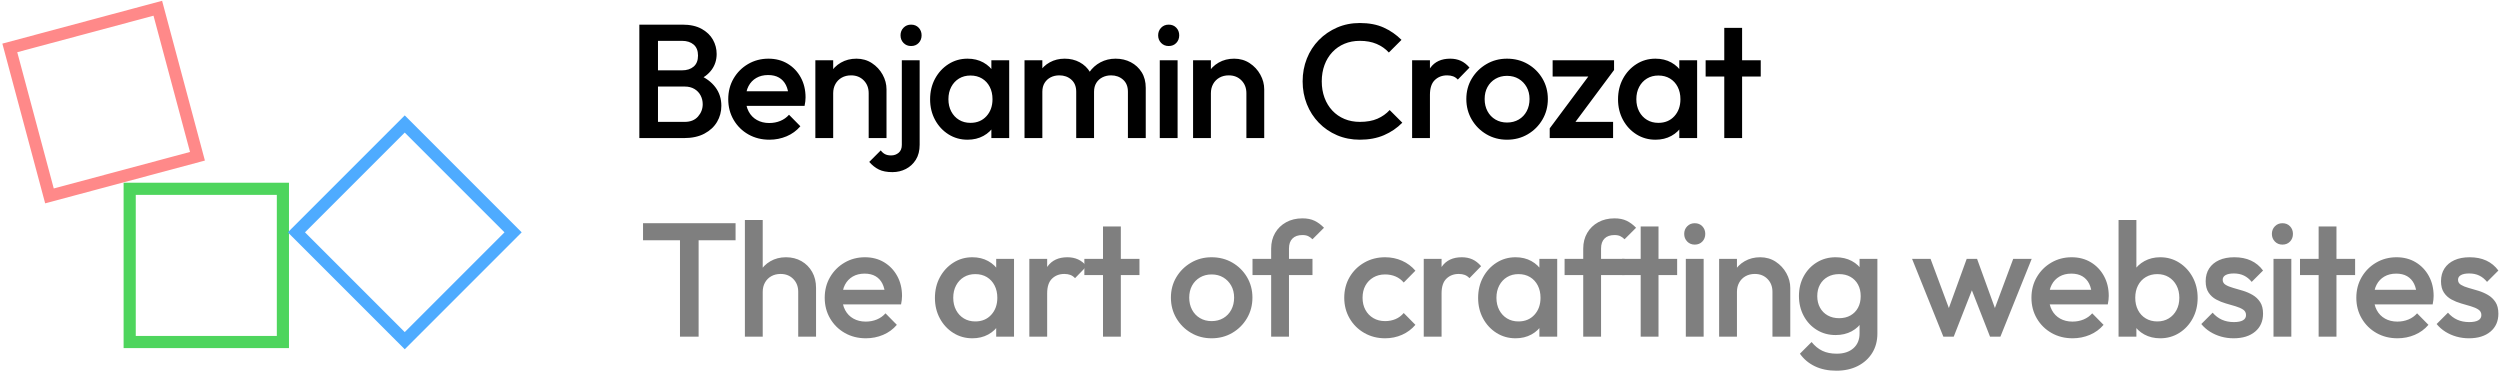
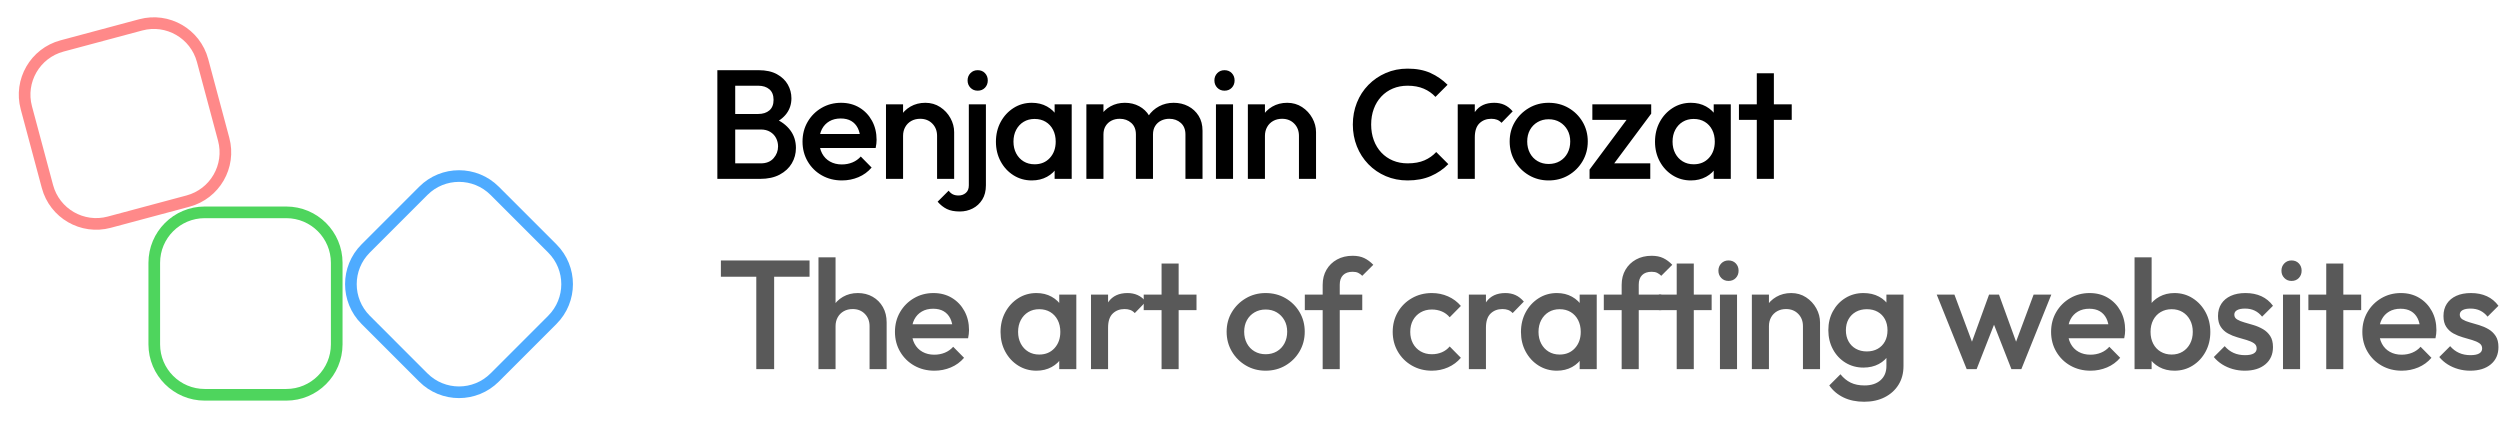
- <svg xmlns="http://www.w3.org/2000/svg" viewBox="0 0 617 93">
+ <svg viewBox="0 0 644 110">
  <g fill="none" fill-rule="evenodd">
-     <g fill="currentColor" fill-rule="nonzero" opacity=".5">
-       <path d="M167.82 83.09v-27.2h4.6v27.2h-4.6Zm-9.12-23.8v-4.2h22.84v4.2H158.7Zm38.3 23.8V72.01c0-1.28-.407-2.333-1.22-3.16-.813-.827-1.857-1.24-3.13-1.24-.867 0-1.632.187-2.295.56-.663.373-1.182.893-1.555 1.56-.373.667-.56 1.427-.56 2.28l-1.72-.96c0-1.467.32-2.767.96-3.9.64-1.133 1.525-2.027 2.656-2.68 1.131-.653 2.411-.98 3.84-.98 1.43 0 2.704.32 3.824.96 1.12.64 2 1.527 2.64 2.66.64 1.133.96 2.447.96 3.94v12.04H197Zm-13.16 0v-28.8h4.4v28.8h-4.4Zm29.86.4c-1.92 0-3.647-.433-5.18-1.3-1.533-.867-2.747-2.06-3.64-3.58-.893-1.52-1.34-3.227-1.34-5.12s.44-3.593 1.32-5.1c.88-1.507 2.073-2.7 3.58-3.58 1.507-.88 3.18-1.32 5.02-1.32 1.787 0 3.367.413 4.74 1.24s2.453 1.96 3.24 3.4 1.18 3.08 1.18 4.92c0 .32-.02.647-.06.98-.04.333-.1.7-.18 1.1h-15.76v-3.6h13.48l-1.64 1.44c-.053-1.173-.28-2.16-.68-2.96-.4-.8-.967-1.413-1.7-1.84-.733-.427-1.633-.64-2.7-.64-1.12 0-2.093.24-2.92.72-.827.48-1.467 1.153-1.92 2.02-.453.867-.68 1.9-.68 3.1 0 1.2.24 2.253.72 3.16.48.907 1.16 1.607 2.04 2.1.88.493 1.893.74 3.04.74.987 0 1.9-.173 2.74-.52.84-.347 1.553-.853 2.14-1.52l2.8 2.84c-.933 1.093-2.067 1.92-3.4 2.48s-2.747.84-4.24.84Zm26.28 0c-1.733 0-3.3-.44-4.7-1.32-1.4-.88-2.507-2.073-3.32-3.58-.813-1.507-1.22-3.193-1.22-5.06 0-1.893.407-3.593 1.22-5.1.813-1.507 1.92-2.707 3.32-3.6 1.4-.893 2.967-1.34 4.7-1.34 1.467 0 2.767.313 3.9.94 1.133.627 2.033 1.487 2.7 2.58.667 1.093 1 2.333 1 3.72v5.52c0 1.387-.327 2.627-.98 3.72-.653 1.093-1.553 1.953-2.7 2.58-1.147.627-2.453.94-3.92.94Zm.72-4.16c1.627 0 2.94-.547 3.94-1.64 1-1.093 1.5-2.493 1.5-4.2 0-1.147-.227-2.16-.68-3.04-.453-.88-1.087-1.567-1.9-2.06-.813-.493-1.767-.74-2.86-.74-1.067 0-2.007.247-2.82.74s-1.453 1.18-1.92 2.06c-.467.88-.7 1.893-.7 3.04s.233 2.16.7 3.04c.467.88 1.107 1.567 1.92 2.06s1.753.74 2.82.74Zm5.16 3.76v-5.16l.76-4.68-.76-4.64v-4.72h4.4v19.2h-4.4Zm8.18 0v-19.2h4.4v19.2h-4.4Zm4.4-10.68-1.52-.76c0-2.427.54-4.393 1.62-5.9 1.08-1.507 2.713-2.26 4.9-2.26.96 0 1.827.173 2.6.52.773.347 1.493.907 2.16 1.68l-2.88 2.96c-.347-.373-.733-.64-1.16-.8-.427-.16-.92-.24-1.48-.24-1.227 0-2.24.387-3.04 1.16-.8.773-1.2 1.987-1.2 3.64Z" />
-       <path d="M272.22 83.09v-27.2h4.4v27.2h-4.4Zm-4.6-15.2v-4h13.6v4h-13.6Zm31.4 15.6c-1.867 0-3.56-.447-5.08-1.34-1.52-.893-2.727-2.1-3.62-3.62-.893-1.52-1.34-3.213-1.34-5.08 0-1.867.447-3.547 1.34-5.04.893-1.493 2.1-2.687 3.62-3.58 1.52-.893 3.213-1.34 5.08-1.34 1.893 0 3.6.44 5.12 1.32 1.52.88 2.727 2.073 3.62 3.58.893 1.507 1.34 3.193 1.34 5.06 0 1.867-.447 3.56-1.34 5.08-.893 1.52-2.1 2.727-3.62 3.62-1.52.893-3.227 1.34-5.12 1.34Zm0-4.24c1.093 0 2.06-.247 2.9-.74.84-.493 1.493-1.18 1.96-2.06.467-.88.7-1.88.7-3s-.24-2.107-.72-2.96c-.48-.853-1.133-1.527-1.96-2.02s-1.787-.74-2.88-.74c-1.067 0-2.02.247-2.86.74-.84.493-1.493 1.167-1.96 2.02-.467.853-.7 1.84-.7 2.96 0 1.12.233 2.12.7 3 .467.88 1.12 1.567 1.96 2.06.84.493 1.793.74 2.86.74Zm14.7 3.84V61.37c0-1.467.327-2.76.98-3.88.653-1.12 1.56-2 2.72-2.64 1.16-.64 2.5-.96 4.02-.96 1.173 0 2.173.2 3 .6.827.4 1.6.973 2.32 1.72l-2.84 2.84c-.32-.32-.667-.573-1.04-.76-.373-.187-.853-.28-1.44-.28-1.067 0-1.887.287-2.46.86-.573.573-.86 1.393-.86 2.46v21.76h-4.4Zm-4.6-15.2v-4h14.8v4h-14.8Zm32.72 15.6c-1.893 0-3.607-.44-5.14-1.32-1.533-.88-2.74-2.08-3.62-3.6-.88-1.52-1.32-3.213-1.32-5.08 0-1.893.44-3.593 1.32-5.1.88-1.507 2.087-2.7 3.62-3.58 1.533-.88 3.247-1.32 5.14-1.32 1.493 0 2.887.287 4.18.86 1.293.573 2.393 1.393 3.3 2.46l-2.88 2.92c-.56-.667-1.233-1.167-2.02-1.5-.787-.333-1.647-.5-2.58-.5-1.093 0-2.06.247-2.9.74-.84.493-1.493 1.167-1.96 2.02-.467.853-.7 1.853-.7 3 0 1.12.233 2.113.7 2.98.467.867 1.12 1.547 1.96 2.04.84.493 1.807.74 2.9.74.933 0 1.793-.167 2.58-.5s1.46-.833 2.02-1.5l2.88 2.92c-.907 1.067-2.007 1.887-3.3 2.46-1.293.573-2.687.86-4.18.86Zm9.54-.4v-19.2h4.4v19.2h-4.4Zm4.4-10.68-1.52-.76c0-2.427.54-4.393 1.62-5.9 1.08-1.507 2.713-2.26 4.9-2.26.96 0 1.827.173 2.6.52.773.347 1.493.907 2.16 1.68l-2.88 2.96c-.347-.373-.733-.64-1.16-.8-.427-.16-.92-.24-1.48-.24-1.227 0-2.24.387-3.04 1.16-.8.773-1.2 1.987-1.2 3.64Zm18.26 11.08c-1.733 0-3.3-.44-4.7-1.32-1.4-.88-2.507-2.073-3.32-3.58-.813-1.507-1.22-3.193-1.22-5.06 0-1.893.407-3.593 1.22-5.1.813-1.507 1.92-2.707 3.32-3.6 1.4-.893 2.967-1.34 4.7-1.34 1.467 0 2.767.313 3.9.94 1.133.627 2.033 1.487 2.7 2.58.667 1.093 1 2.333 1 3.72v5.52c0 1.387-.327 2.627-.98 3.72-.653 1.093-1.553 1.953-2.7 2.58-1.147.627-2.453.94-3.92.94Zm.72-4.16c1.627 0 2.94-.547 3.94-1.64 1-1.093 1.5-2.493 1.5-4.2 0-1.147-.227-2.16-.68-3.04-.453-.88-1.087-1.567-1.9-2.06-.813-.493-1.767-.74-2.86-.74-1.067 0-2.007.247-2.82.74-.813.493-1.453 1.18-1.92 2.06-.467.88-.7 1.893-.7 3.04s.233 2.16.7 3.04c.467.88 1.107 1.567 1.92 2.06.813.493 1.753.74 2.82.74Zm5.16 3.76v-5.16l.76-4.68-.76-4.64v-4.72h4.4v19.2h-4.4Zm10.82 0V61.37c0-1.467.327-2.76.98-3.88.653-1.12 1.56-2 2.72-2.64 1.16-.64 2.5-.96 4.02-.96 1.173 0 2.173.2 3 .6.827.4 1.6.973 2.32 1.72l-2.84 2.84c-.32-.32-.667-.573-1.04-.76-.373-.187-.853-.28-1.44-.28-1.067 0-1.887.287-2.46.86-.573.573-.86 1.393-.86 2.46v21.76h-4.4Zm-4.6-15.2v-4h14.8v4h-14.8Z" />
-       <path d="M404.92 83.09v-27.2h4.4v27.2h-4.4Zm-4.6-15.2v-4h13.6v4h-13.6Zm15.74 15.2v-19.2h4.4v19.2h-4.4Zm2.2-22.72c-.747 0-1.367-.253-1.86-.76s-.74-1.133-.74-1.88.247-1.373.74-1.88 1.113-.76 1.86-.76c.773 0 1.4.253 1.88.76s.72 1.133.72 1.88-.24 1.373-.72 1.88-1.107.76-1.88.76Zm19.18 22.72V72.01c0-1.28-.407-2.333-1.22-3.16-.813-.827-1.857-1.24-3.13-1.24-.867 0-1.632.187-2.295.56-.663.373-1.182.893-1.555 1.56-.373.667-.56 1.427-.56 2.28l-1.72-.96c0-1.467.32-2.767.96-3.9.64-1.133 1.525-2.027 2.656-2.68 1.131-.653 2.411-.98 3.84-.98 1.43 0 2.704.367 3.824 1.1 1.12.733 2 1.68 2.64 2.84.64 1.16.96 2.367.96 3.62v12.04h-4.4Zm-13.16 0v-19.2h4.4v19.2h-4.4Zm28.94 8.4c-2.027 0-3.8-.367-5.32-1.1-1.52-.733-2.747-1.767-3.68-3.1l2.88-2.88c.773.96 1.653 1.68 2.64 2.16.987.48 2.173.72 3.56.72 1.733 0 3.107-.447 4.12-1.34 1.013-.893 1.52-2.113 1.52-3.66v-4.72l.76-4.24-.76-4.28v-5.16h4.4v18.4c0 1.84-.427 3.447-1.28 4.82s-2.04 2.447-3.56 3.22-3.28 1.16-5.28 1.16Zm-.2-8.8c-1.707 0-3.247-.42-4.62-1.26-1.373-.84-2.453-1.993-3.24-3.46s-1.18-3.107-1.18-4.92.393-3.44 1.18-4.88 1.867-2.58 3.24-3.42c1.373-.84 2.913-1.26 4.62-1.26 1.52 0 2.853.307 4 .92 1.147.613 2.04 1.46 2.68 2.54.64 1.08.96 2.34.96 3.78v4.72c0 1.413-.327 2.667-.98 3.76-.653 1.093-1.553 1.947-2.7 2.56-1.147.613-2.467.92-3.96.92Zm.88-4.16c1.067 0 2-.227 2.8-.68.8-.453 1.42-1.087 1.86-1.9.44-.813.66-1.767.66-2.86 0-1.093-.22-2.047-.66-2.86-.44-.813-1.06-1.447-1.86-1.9-.8-.453-1.733-.68-2.8-.68-1.067 0-2.007.227-2.82.68-.813.453-1.447 1.087-1.9 1.9-.453.813-.68 1.767-.68 2.86 0 1.067.227 2.013.68 2.84.453.827 1.087 1.467 1.9 1.92.813.453 1.753.68 2.82.68Zm25.72 4.56-7.72-19.2h4.56l5.2 13.96-1.36.04 5.08-14h2.56l5.08 14-1.36-.04 5.2-13.96h4.56l-7.72 19.2h-2.56l-5.2-13.28h1.44l-5.2 13.28zm31.9.4c-1.92 0-3.647-.433-5.18-1.3-1.533-.867-2.747-2.06-3.64-3.58-.893-1.52-1.34-3.227-1.34-5.12s.44-3.593 1.32-5.1c.88-1.507 2.073-2.7 3.58-3.58 1.507-.88 3.18-1.32 5.02-1.32 1.787 0 3.367.413 4.74 1.24 1.373.827 2.453 1.96 3.24 3.4s1.18 3.08 1.18 4.92c0 .32-.02.647-.06.98-.04.333-.1.7-.18 1.1h-15.76v-3.6h13.48l-1.64 1.44c-.053-1.173-.28-2.16-.68-2.96-.4-.8-.967-1.413-1.7-1.84-.733-.427-1.633-.64-2.7-.64-1.12 0-2.093.24-2.92.72s-1.467 1.153-1.92 2.02c-.453.867-.68 1.9-.68 3.1 0 1.2.24 2.253.72 3.16.48.907 1.16 1.607 2.04 2.1.88.493 1.893.74 3.04.74.987 0 1.9-.173 2.74-.52.84-.347 1.553-.853 2.14-1.52l2.8 2.84c-.933 1.093-2.067 1.92-3.4 2.48s-2.747.84-4.24.84Zm21.62 0c-1.467 0-2.773-.313-3.92-.94-1.147-.627-2.047-1.487-2.7-2.58-.653-1.093-.98-2.333-.98-3.72v-5.52c0-1.387.333-2.627 1-3.72.667-1.093 1.573-1.953 2.72-2.58 1.147-.627 2.44-.94 3.88-.94 1.733 0 3.3.447 4.7 1.34 1.4.893 2.507 2.093 3.32 3.6.813 1.507 1.22 3.207 1.22 5.1 0 1.867-.407 3.553-1.22 5.06-.813 1.507-1.92 2.7-3.32 3.58-1.4.88-2.967 1.32-4.7 1.32Zm-.72-4.16c1.067 0 2.007-.247 2.82-.74.813-.493 1.453-1.18 1.92-2.06.467-.88.7-1.893.7-3.04s-.233-2.16-.7-3.04c-.467-.88-1.107-1.567-1.92-2.06-.813-.493-1.753-.74-2.82-.74-1.067 0-2.013.247-2.84.74s-1.467 1.18-1.92 2.06c-.453.88-.68 1.893-.68 3.04s.227 2.16.68 3.04c.453.88 1.093 1.567 1.92 2.06.827.493 1.773.74 2.84.74Zm-9.56 3.76v-28.8h4.4v14.32l-.76 4.64.76 4.68v5.16h-4.4Zm28.38.4c-1.067 0-2.093-.14-3.08-.42-.987-.28-1.893-.68-2.72-1.2-.827-.52-1.547-1.153-2.16-1.9l2.8-2.8c.667.773 1.433 1.353 2.3 1.74.867.387 1.847.58 2.94.58.987 0 1.733-.147 2.24-.44.507-.293.76-.72.76-1.28 0-.587-.24-1.04-.72-1.36-.48-.32-1.1-.593-1.86-.82s-1.56-.46-2.4-.7c-.84-.24-1.64-.567-2.4-.98s-1.38-.98-1.86-1.7c-.48-.72-.72-1.653-.72-2.8 0-1.227.287-2.28.86-3.16.573-.88 1.387-1.56 2.44-2.04 1.053-.48 2.313-.72 3.78-.72 1.547 0 2.913.273 4.1.82 1.187.547 2.18 1.367 2.98 2.46l-2.8 2.8c-.56-.693-1.2-1.213-1.92-1.56-.72-.347-1.547-.52-2.48-.52-.88 0-1.56.133-2.04.4-.48.267-.72.653-.72 1.16 0 .533.24.947.72 1.24s1.1.547 1.86.76c.76.213 1.56.447 2.4.7.84.253 1.64.6 2.4 1.04.76.44 1.38 1.027 1.86 1.76.48.733.72 1.687.72 2.86 0 1.867-.653 3.347-1.96 4.44-1.307 1.093-3.08 1.64-5.32 1.64Zm9.86-.4v-19.2h4.4v19.2h-4.4Zm2.2-22.72c-.747 0-1.367-.253-1.86-.76s-.74-1.133-.74-1.88.247-1.373.74-1.88 1.113-.76 1.86-.76c.773 0 1.4.253 1.88.76s.72 1.133.72 1.88-.24 1.373-.72 1.88-1.107.76-1.88.76Zm8.94 22.72v-27.2h4.4v27.2h-4.4Zm-4.6-15.2v-4h13.6v4h-13.6Zm24.06 15.6c-1.92 0-3.647-.433-5.18-1.3-1.533-.867-2.747-2.06-3.64-3.58-.893-1.52-1.34-3.227-1.34-5.12s.44-3.593 1.32-5.1c.88-1.507 2.073-2.7 3.58-3.58 1.507-.88 3.18-1.32 5.02-1.32 1.787 0 3.367.413 4.74 1.24 1.373.827 2.453 1.96 3.24 3.4s1.18 3.08 1.18 4.92c0 .32-.02.647-.06.98-.04.333-.1.7-.18 1.1h-15.76v-3.6h13.48l-1.64 1.44c-.053-1.173-.28-2.16-.68-2.96-.4-.8-.967-1.413-1.7-1.84-.733-.427-1.633-.64-2.7-.64-1.12 0-2.093.24-2.92.72s-1.467 1.153-1.92 2.02c-.453.867-.68 1.9-.68 3.1 0 1.2.24 2.253.72 3.16.48.907 1.16 1.607 2.04 2.1.88.493 1.893.74 3.04.74.987 0 1.9-.173 2.74-.52.84-.347 1.553-.853 2.14-1.52l2.8 2.84c-.933 1.093-2.067 1.92-3.4 2.48s-2.747.84-4.24.84Zm17.62 0c-1.067 0-2.093-.14-3.08-.42-.987-.28-1.893-.68-2.72-1.2-.827-.52-1.547-1.153-2.16-1.9l2.8-2.8c.667.773 1.433 1.353 2.3 1.74.867.387 1.847.58 2.94.58.987 0 1.733-.147 2.24-.44.507-.293.76-.72.76-1.28 0-.587-.24-1.04-.72-1.36-.48-.32-1.1-.593-1.86-.82s-1.56-.46-2.4-.7c-.84-.24-1.64-.567-2.4-.98s-1.38-.98-1.86-1.7c-.48-.72-.72-1.653-.72-2.8 0-1.227.287-2.28.86-3.16.573-.88 1.387-1.56 2.44-2.04 1.053-.48 2.313-.72 3.78-.72 1.547 0 2.913.273 4.1.82 1.187.547 2.18 1.367 2.98 2.46l-2.8 2.8c-.56-.693-1.2-1.213-1.92-1.56-.72-.347-1.547-.52-2.48-.52-.88 0-1.56.133-2.04.4-.48.267-.72.653-.72 1.16 0 .533.24.947.72 1.24s1.1.547 1.86.76c.76.213 1.56.447 2.4.7.84.253 1.64.6 2.4 1.04.76.44 1.38 1.027 1.86 1.76.48.733.72 1.687.72 2.86 0 1.867-.653 3.347-1.96 4.44-1.307 1.093-3.08 1.64-5.32 1.64Z" />
+     <g fill="currentColor" fill-rule="nonzero" opacity=".65">
+       <path d="M194.82 95.09v-27.2h4.6v27.2h-4.6Zm-9.12-23.8v-4.2h22.84v4.2H185.7Zm38.3 23.8V84.01c0-1.28-.407-2.333-1.22-3.16-.813-.827-1.857-1.24-3.13-1.24-.867 0-1.632.187-2.295.56-.663.373-1.182.893-1.555 1.56-.373.667-.56 1.427-.56 2.28l-1.72-.96c0-1.467.32-2.767.96-3.9.64-1.133 1.525-2.027 2.656-2.68 1.131-.653 2.411-.98 3.84-.98 1.43 0 2.704.32 3.824.96 1.12.64 2 1.527 2.64 2.66.64 1.133.96 2.447.96 3.94v12.04H224Zm-13.16 0v-28.8h4.4v28.8h-4.4Zm29.86.4c-1.92 0-3.647-.433-5.18-1.3-1.533-.867-2.747-2.06-3.64-3.58-.893-1.52-1.34-3.227-1.34-5.12s.44-3.593 1.32-5.1c.88-1.507 2.073-2.7 3.58-3.58 1.507-.88 3.18-1.32 5.02-1.32 1.787 0 3.367.413 4.74 1.24s2.453 1.96 3.24 3.4 1.18 3.08 1.18 4.92c0 .32-.02.647-.06.98-.04.333-.1.7-.18 1.1h-15.76v-3.6h13.48l-1.64 1.44c-.053-1.173-.28-2.16-.68-2.96-.4-.8-.967-1.413-1.7-1.84-.733-.427-1.633-.64-2.7-.64-1.12 0-2.093.24-2.92.72-.827.48-1.467 1.153-1.92 2.02-.453.867-.68 1.9-.68 3.1 0 1.2.24 2.253.72 3.16.48.907 1.16 1.607 2.04 2.1.88.493 1.893.74 3.04.74.987 0 1.9-.173 2.74-.52.84-.347 1.553-.853 2.14-1.52l2.8 2.84c-.933 1.093-2.067 1.92-3.4 2.48s-2.747.84-4.24.84Zm26.28 0c-1.733 0-3.3-.44-4.7-1.32-1.4-.88-2.507-2.073-3.32-3.58-.813-1.507-1.22-3.193-1.22-5.06 0-1.893.407-3.593 1.22-5.1.813-1.507 1.92-2.707 3.32-3.6 1.4-.893 2.967-1.34 4.7-1.34 1.467 0 2.767.313 3.9.94 1.133.627 2.033 1.487 2.7 2.58.667 1.093 1 2.333 1 3.72v5.52c0 1.387-.327 2.627-.98 3.72-.653 1.093-1.553 1.953-2.7 2.58-1.147.627-2.453.94-3.92.94Zm.72-4.16c1.627 0 2.94-.547 3.94-1.64 1-1.093 1.5-2.493 1.5-4.2 0-1.147-.227-2.16-.68-3.04-.453-.88-1.087-1.567-1.9-2.06-.813-.493-1.767-.74-2.86-.74-1.067 0-2.007.247-2.82.74s-1.453 1.18-1.92 2.06c-.467.88-.7 1.893-.7 3.04s.233 2.16.7 3.04c.467.88 1.107 1.567 1.92 2.06s1.753.74 2.82.74Zm5.16 3.76v-5.16l.76-4.68-.76-4.64v-4.72h4.4v19.2h-4.4Zm8.18 0v-19.2h4.4v19.2h-4.4Zm4.4-10.68-1.52-.76c0-2.427.54-4.393 1.62-5.9 1.08-1.507 2.713-2.26 4.9-2.26.96 0 1.827.173 2.6.52.773.347 1.493.907 2.16 1.68l-2.88 2.96c-.347-.373-.733-.64-1.16-.8-.427-.16-.92-.24-1.48-.24-1.227 0-2.24.387-3.04 1.16-.8.773-1.2 1.987-1.2 3.64Z" />
+       <path d="M299.22 95.09v-27.2h4.4v27.2h-4.4Zm-4.6-15.2v-4h13.6v4h-13.6Zm31.4 15.6c-1.867 0-3.56-.447-5.08-1.34-1.52-.893-2.727-2.1-3.62-3.62-.893-1.52-1.34-3.213-1.34-5.08 0-1.867.447-3.547 1.34-5.04.893-1.493 2.1-2.687 3.62-3.58 1.52-.893 3.213-1.34 5.08-1.34 1.893 0 3.6.44 5.12 1.32 1.52.88 2.727 2.073 3.62 3.58.893 1.507 1.34 3.193 1.34 5.06 0 1.867-.447 3.56-1.34 5.08-.893 1.52-2.1 2.727-3.62 3.62-1.52.893-3.227 1.34-5.12 1.34Zm0-4.24c1.093 0 2.06-.247 2.9-.74.84-.493 1.493-1.18 1.96-2.06.467-.88.7-1.88.7-3s-.24-2.107-.72-2.96c-.48-.853-1.133-1.527-1.96-2.02s-1.787-.74-2.88-.74c-1.067 0-2.02.247-2.86.74-.84.493-1.493 1.167-1.96 2.02-.467.853-.7 1.84-.7 2.96 0 1.12.233 2.12.7 3 .467.88 1.12 1.567 1.96 2.06.84.493 1.793.74 2.86.74Zm14.7 3.84V73.37c0-1.467.327-2.76.98-3.88.653-1.12 1.56-2 2.72-2.64 1.16-.64 2.5-.96 4.02-.96 1.173 0 2.173.2 3 .6.827.4 1.6.973 2.32 1.72l-2.84 2.84c-.32-.32-.667-.573-1.04-.76-.373-.187-.853-.28-1.44-.28-1.067 0-1.887.287-2.46.86-.573.573-.86 1.393-.86 2.46v21.76h-4.4Zm-4.6-15.2v-4h14.8v4h-14.8Zm32.72 15.6c-1.893 0-3.607-.44-5.14-1.32-1.533-.88-2.74-2.08-3.62-3.6-.88-1.52-1.32-3.213-1.32-5.08 0-1.893.44-3.593 1.32-5.1.88-1.507 2.087-2.7 3.62-3.58 1.533-.88 3.247-1.32 5.14-1.32 1.493 0 2.887.287 4.18.86 1.293.573 2.393 1.393 3.3 2.46l-2.88 2.92c-.56-.667-1.233-1.167-2.02-1.5-.787-.333-1.647-.5-2.58-.5-1.093 0-2.06.247-2.9.74-.84.493-1.493 1.167-1.96 2.02-.467.853-.7 1.853-.7 3 0 1.12.233 2.113.7 2.98.467.867 1.12 1.547 1.96 2.04.84.493 1.807.74 2.9.74.933 0 1.793-.167 2.58-.5s1.46-.833 2.02-1.5l2.88 2.92c-.907 1.067-2.007 1.887-3.3 2.46-1.293.573-2.687.86-4.18.86Zm9.54-.4v-19.2h4.4v19.2h-4.4Zm4.4-10.68-1.52-.76c0-2.427.54-4.393 1.62-5.9 1.08-1.507 2.713-2.26 4.9-2.26.96 0 1.827.173 2.6.52.773.347 1.493.907 2.16 1.68l-2.88 2.96c-.347-.373-.733-.64-1.16-.8-.427-.16-.92-.24-1.48-.24-1.227 0-2.24.387-3.04 1.16-.8.773-1.2 1.987-1.2 3.64Zm18.26 11.08c-1.733 0-3.3-.44-4.7-1.32-1.4-.88-2.507-2.073-3.32-3.58-.813-1.507-1.22-3.193-1.22-5.06 0-1.893.407-3.593 1.22-5.1.813-1.507 1.92-2.707 3.32-3.6 1.4-.893 2.967-1.34 4.7-1.34 1.467 0 2.767.313 3.9.94 1.133.627 2.033 1.487 2.7 2.58.667 1.093 1 2.333 1 3.72v5.52c0 1.387-.327 2.627-.98 3.72-.653 1.093-1.553 1.953-2.7 2.58-1.147.627-2.453.94-3.92.94Zm.72-4.16c1.627 0 2.94-.547 3.94-1.64 1-1.093 1.5-2.493 1.5-4.2 0-1.147-.227-2.16-.68-3.04-.453-.88-1.087-1.567-1.9-2.06-.813-.493-1.767-.74-2.86-.74-1.067 0-2.007.247-2.82.74-.813.493-1.453 1.18-1.92 2.06-.467.88-.7 1.893-.7 3.04s.233 2.16.7 3.04c.467.88 1.107 1.567 1.92 2.06.813.493 1.753.74 2.82.74Zm5.16 3.76v-5.16l.76-4.68-.76-4.64v-4.72h4.4v19.2h-4.4Zm10.82 0V73.37c0-1.467.327-2.76.98-3.88.653-1.12 1.56-2 2.72-2.64 1.16-.64 2.5-.96 4.02-.96 1.173 0 2.173.2 3 .6.827.4 1.6.973 2.32 1.72l-2.84 2.84c-.32-.32-.667-.573-1.04-.76-.373-.187-.853-.28-1.44-.28-1.067 0-1.887.287-2.46.86-.573.573-.86 1.393-.86 2.46v21.76h-4.4Zm-4.6-15.2v-4h14.8v4h-14.8Z" />
+       <path d="M431.92 95.09v-27.2h4.4v27.2h-4.4Zm-4.6-15.2v-4h13.6v4h-13.6Zm15.74 15.2v-19.2h4.4v19.2h-4.4Zm2.2-22.72c-.747 0-1.367-.253-1.86-.76s-.74-1.133-.74-1.88.247-1.373.74-1.88 1.113-.76 1.86-.76c.773 0 1.4.253 1.88.76s.72 1.133.72 1.88-.24 1.373-.72 1.88-1.107.76-1.88.76Zm19.18 22.72V84.01c0-1.28-.407-2.333-1.22-3.16-.813-.827-1.857-1.24-3.13-1.24-.867 0-1.632.187-2.295.56-.663.373-1.182.893-1.555 1.56-.373.667-.56 1.427-.56 2.28l-1.72-.96c0-1.467.32-2.767.96-3.9.64-1.133 1.525-2.027 2.656-2.68 1.131-.653 2.411-.98 3.84-.98 1.43 0 2.704.367 3.824 1.1 1.12.733 2 1.68 2.64 2.84.64 1.16.96 2.367.96 3.62v12.04h-4.4Zm-13.16 0v-19.2h4.4v19.2h-4.4Zm28.94 8.4c-2.027 0-3.8-.367-5.32-1.1-1.52-.733-2.747-1.767-3.68-3.1l2.88-2.88c.773.96 1.653 1.68 2.64 2.16.987.48 2.173.72 3.56.72 1.733 0 3.107-.447 4.12-1.34 1.013-.893 1.52-2.113 1.52-3.66v-4.72l.76-4.24-.76-4.28v-5.16h4.4v18.4c0 1.84-.427 3.447-1.28 4.82s-2.04 2.447-3.56 3.22-3.28 1.16-5.28 1.16Zm-.2-8.8c-1.707 0-3.247-.42-4.62-1.26-1.373-.84-2.453-1.993-3.24-3.46s-1.18-3.107-1.18-4.92.393-3.44 1.18-4.88 1.867-2.58 3.24-3.42c1.373-.84 2.913-1.26 4.62-1.26 1.52 0 2.853.307 4 .92 1.147.613 2.04 1.46 2.68 2.54.64 1.08.96 2.34.96 3.78v4.72c0 1.413-.327 2.667-.98 3.76-.653 1.093-1.553 1.947-2.7 2.56-1.147.613-2.467.92-3.96.92Zm.88-4.16c1.067 0 2-.227 2.8-.68.8-.453 1.42-1.087 1.86-1.9.44-.813.66-1.767.66-2.86 0-1.093-.22-2.047-.66-2.86-.44-.813-1.06-1.447-1.86-1.9-.8-.453-1.733-.68-2.8-.68-1.067 0-2.007.227-2.82.68-.813.453-1.447 1.087-1.9 1.9-.453.813-.68 1.767-.68 2.86 0 1.067.227 2.013.68 2.84.453.827 1.087 1.467 1.9 1.92.813.453 1.753.68 2.82.68Zm25.72 4.56-7.72-19.2h4.56l5.2 13.96-1.36.04 5.08-14h2.56l5.08 14-1.36-.04 5.2-13.96h4.56l-7.72 19.2h-2.56l-5.2-13.28h1.44l-5.2 13.28zm31.9.4c-1.92 0-3.647-.433-5.18-1.3-1.533-.867-2.747-2.06-3.64-3.58-.893-1.52-1.34-3.227-1.34-5.12s.44-3.593 1.32-5.1c.88-1.507 2.073-2.7 3.58-3.58 1.507-.88 3.18-1.32 5.02-1.32 1.787 0 3.367.413 4.74 1.24 1.373.827 2.453 1.96 3.24 3.4s1.18 3.08 1.18 4.92c0 .32-.02.647-.06.98-.04.333-.1.7-.18 1.1h-15.76v-3.6h13.48l-1.64 1.44c-.053-1.173-.28-2.16-.68-2.96-.4-.8-.967-1.413-1.7-1.84-.733-.427-1.633-.64-2.7-.64-1.12 0-2.093.24-2.92.72s-1.467 1.153-1.92 2.02c-.453.867-.68 1.9-.68 3.1 0 1.2.24 2.253.72 3.16.48.907 1.16 1.607 2.04 2.1.88.493 1.893.74 3.04.74.987 0 1.9-.173 2.74-.52.84-.347 1.553-.853 2.14-1.52l2.8 2.84c-.933 1.093-2.067 1.92-3.4 2.48s-2.747.84-4.24.84Zm21.62 0c-1.467 0-2.773-.313-3.92-.94-1.147-.627-2.047-1.487-2.7-2.58-.653-1.093-.98-2.333-.98-3.72v-5.52c0-1.387.333-2.627 1-3.72.667-1.093 1.573-1.953 2.72-2.58 1.147-.627 2.44-.94 3.88-.94 1.733 0 3.3.447 4.7 1.34 1.4.893 2.507 2.093 3.32 3.6.813 1.507 1.22 3.207 1.22 5.1 0 1.867-.407 3.553-1.22 5.06-.813 1.507-1.92 2.7-3.32 3.58-1.4.88-2.967 1.32-4.7 1.32Zm-.72-4.16c1.067 0 2.007-.247 2.82-.74.813-.493 1.453-1.18 1.92-2.06.467-.88.7-1.893.7-3.04s-.233-2.16-.7-3.04c-.467-.88-1.107-1.567-1.92-2.06-.813-.493-1.753-.74-2.82-.74-1.067 0-2.013.247-2.84.74s-1.467 1.18-1.92 2.06c-.453.88-.68 1.893-.68 3.04s.227 2.16.68 3.04c.453.88 1.093 1.567 1.92 2.06.827.493 1.773.74 2.84.74Zm-9.56 3.76v-28.8h4.4v14.32l-.76 4.64.76 4.68v5.16h-4.4Zm28.38.4c-1.067 0-2.093-.14-3.08-.42-.987-.28-1.893-.68-2.72-1.2-.827-.52-1.547-1.153-2.16-1.9l2.8-2.8c.667.773 1.433 1.353 2.3 1.74.867.387 1.847.58 2.94.58.987 0 1.733-.147 2.24-.44.507-.293.76-.72.76-1.28 0-.587-.24-1.04-.72-1.36-.48-.32-1.1-.593-1.86-.82s-1.56-.46-2.4-.7c-.84-.24-1.64-.567-2.4-.98s-1.38-.98-1.86-1.7c-.48-.72-.72-1.653-.72-2.8 0-1.227.287-2.28.86-3.16.573-.88 1.387-1.56 2.44-2.04 1.053-.48 2.313-.72 3.78-.72 1.547 0 2.913.273 4.1.82 1.187.547 2.18 1.367 2.98 2.46l-2.8 2.8c-.56-.693-1.2-1.213-1.92-1.56-.72-.347-1.547-.52-2.48-.52-.88 0-1.56.133-2.04.4-.48.267-.72.653-.72 1.16 0 .533.24.947.72 1.24s1.1.547 1.86.76c.76.213 1.56.447 2.4.7.84.253 1.64.6 2.4 1.04.76.44 1.38 1.027 1.86 1.76.48.733.72 1.687.72 2.86 0 1.867-.653 3.347-1.96 4.44-1.307 1.093-3.08 1.64-5.32 1.64Zm9.86-.4v-19.2h4.4v19.2h-4.4Zm2.2-22.72c-.747 0-1.367-.253-1.86-.76s-.74-1.133-.74-1.88.247-1.373.74-1.88 1.113-.76 1.86-.76c.773 0 1.4.253 1.88.76s.72 1.133.72 1.88-.24 1.373-.72 1.88-1.107.76-1.88.76Zm8.94 22.72v-27.2h4.4v27.2h-4.4Zm-4.6-15.2v-4h13.6v4h-13.6Zm24.06 15.6c-1.92 0-3.647-.433-5.18-1.3-1.533-.867-2.747-2.06-3.64-3.58-.893-1.52-1.34-3.227-1.34-5.12s.44-3.593 1.32-5.1c.88-1.507 2.073-2.7 3.58-3.58 1.507-.88 3.18-1.32 5.02-1.32 1.787 0 3.367.413 4.74 1.24 1.373.827 2.453 1.96 3.24 3.4s1.18 3.08 1.18 4.92c0 .32-.02.647-.06.98-.04.333-.1.7-.18 1.1h-15.76v-3.6h13.48l-1.64 1.44c-.053-1.173-.28-2.16-.68-2.96-.4-.8-.967-1.413-1.7-1.84-.733-.427-1.633-.64-2.7-.64-1.12 0-2.093.24-2.92.72s-1.467 1.153-1.92 2.02c-.453.867-.68 1.9-.68 3.1 0 1.2.24 2.253.72 3.16.48.907 1.16 1.607 2.04 2.1.88.493 1.893.74 3.04.74.987 0 1.9-.173 2.74-.52.84-.347 1.553-.853 2.14-1.52l2.8 2.84c-.933 1.093-2.067 1.92-3.4 2.48s-2.747.84-4.24.84Zm17.62 0c-1.067 0-2.093-.14-3.08-.42-.987-.28-1.893-.68-2.72-1.2-.827-.52-1.547-1.153-2.16-1.9l2.8-2.8c.667.773 1.433 1.353 2.3 1.74.867.387 1.847.58 2.94.58.987 0 1.733-.147 2.24-.44.507-.293.76-.72.76-1.28 0-.587-.24-1.04-.72-1.36-.48-.32-1.1-.593-1.86-.82s-1.56-.46-2.4-.7c-.84-.24-1.64-.567-2.4-.98s-1.38-.98-1.86-1.7c-.48-.72-.72-1.653-.72-2.8 0-1.227.287-2.28.86-3.16.573-.88 1.387-1.56 2.44-2.04 1.053-.48 2.313-.72 3.78-.72 1.547 0 2.913.273 4.1.82 1.187.547 2.18 1.367 2.98 2.46l-2.8 2.8c-.56-.693-1.2-1.213-1.92-1.56-.72-.347-1.547-.52-2.48-.52-.88 0-1.56.133-2.04.4-.48.267-.72.653-.72 1.16 0 .533.24.947.72 1.24s1.1.547 1.86.76c.76.213 1.56.447 2.4.7.84.253 1.64.6 2.4 1.04.76.44 1.38 1.027 1.86 1.76.48.733.72 1.687.72 2.86 0 1.867-.653 3.347-1.96 4.44-1.307 1.093-3.08 1.64-5.32 1.64Z" />
    </g>
    <g fill="currentColor" fill-rule="nonzero">
-       <path d="M160.95 34.08v-4h8.04c1.413 0 2.507-.44 3.28-1.32.773-.88 1.16-1.893 1.16-3.04 0-.773-.173-1.493-.52-2.16-.347-.667-.853-1.2-1.52-1.6-.667-.4-1.467-.6-2.4-.6h-8.04v-4h7.36c1.2 0 2.16-.307 2.88-.92.72-.613 1.08-1.52 1.08-2.72 0-1.2-.36-2.107-1.08-2.72-.72-.613-1.68-.92-2.88-.92h-7.36v-4h7.48c1.893 0 3.467.347 4.72 1.04 1.253.693 2.187 1.587 2.8 2.68.613 1.093.92 2.267.92 3.52 0 1.467-.407 2.76-1.22 3.88s-2.007 2.027-3.58 2.72l.36-1.44c1.76.72 3.133 1.733 4.12 3.04.987 1.307 1.48 2.84 1.48 4.6 0 1.44-.353 2.76-1.06 3.96-.707 1.2-1.747 2.167-3.12 2.9s-3.06 1.1-5.06 1.1h-7.84Zm-3.16 0v-28h4.6v28h-4.6Zm32.1.4c-1.92 0-3.647-.433-5.18-1.3-1.533-.867-2.747-2.06-3.64-3.58-.893-1.52-1.34-3.227-1.34-5.12s.44-3.593 1.32-5.1c.88-1.507 2.073-2.7 3.58-3.58 1.507-.88 3.18-1.32 5.02-1.32 1.787 0 3.367.413 4.74 1.24 1.373.827 2.453 1.96 3.24 3.4s1.18 3.08 1.18 4.92c0 .32-.02.647-.06.98-.04.333-.1.7-.18 1.1h-15.76v-3.6h13.48l-1.64 1.44c-.053-1.173-.28-2.16-.68-2.96-.4-.8-.967-1.413-1.7-1.84-.733-.427-1.633-.64-2.7-.64-1.12 0-2.093.24-2.92.72-.827.48-1.467 1.153-1.92 2.02-.453.867-.68 1.9-.68 3.1 0 1.2.24 2.253.72 3.16.48.907 1.16 1.607 2.04 2.1.88.493 1.893.74 3.04.74.987 0 1.9-.173 2.74-.52.84-.347 1.553-.853 2.14-1.52l2.8 2.84c-.933 1.093-2.067 1.92-3.4 2.48s-2.747.84-4.24.84Zm24.5-.4V23c0-1.28-.407-2.333-1.22-3.16-.813-.827-1.857-1.24-3.13-1.24-.867 0-1.632.187-2.295.56-.663.373-1.182.893-1.555 1.56-.373.667-.56 1.427-.56 2.28l-1.72-.96c0-1.467.32-2.767.96-3.9.64-1.133 1.525-2.027 2.656-2.68 1.131-.653 2.411-.98 3.84-.98 1.43 0 2.704.367 3.824 1.1 1.12.733 2 1.68 2.64 2.84.64 1.16.96 2.367.96 3.62v12.04h-4.4Zm-13.16 0v-19.2h4.4v19.2h-4.4Z" />
-       <path d="M220.25 42.48c-1.36 0-2.473-.213-3.34-.64-.867-.427-1.66-1.053-2.38-1.88l2.84-2.84c.32.427.68.74 1.08.94.4.2.893.3 1.48.3.72 0 1.34-.22 1.86-.66.52-.44.78-1.087.78-1.94V14.88h4.4v20.84c0 1.467-.313 2.7-.94 3.7-.627 1-1.447 1.76-2.46 2.28-1.013.52-2.12.78-3.32.78Zm4.6-31.12c-.747 0-1.367-.253-1.86-.76-.493-.507-.74-1.133-.74-1.88s.247-1.373.74-1.88 1.113-.76 1.86-.76c.773 0 1.4.253 1.88.76s.72 1.133.72 1.88-.24 1.373-.72 1.88-1.107.76-1.88.76Zm13.94 23.12c-1.733 0-3.3-.44-4.7-1.32-1.4-.88-2.507-2.073-3.32-3.58-.813-1.507-1.22-3.193-1.22-5.06 0-1.893.407-3.593 1.22-5.1.813-1.507 1.92-2.707 3.32-3.6 1.4-.893 2.967-1.34 4.7-1.34 1.467 0 2.767.313 3.9.94 1.133.627 2.033 1.487 2.7 2.58.667 1.093 1 2.333 1 3.72v5.52c0 1.387-.327 2.627-.98 3.72-.653 1.093-1.553 1.953-2.7 2.58-1.147.627-2.453.94-3.92.94Zm.72-4.16c1.627 0 2.94-.547 3.94-1.64 1-1.093 1.5-2.493 1.5-4.2 0-1.147-.227-2.16-.68-3.04-.453-.88-1.087-1.567-1.9-2.06-.813-.493-1.767-.74-2.86-.74-1.067 0-2.007.247-2.82.74s-1.453 1.18-1.92 2.06c-.467.88-.7 1.893-.7 3.04s.233 2.16.7 3.04c.467.88 1.107 1.567 1.92 2.06s1.753.74 2.82.74Zm5.16 3.76v-5.16l.76-4.68-.76-4.64v-4.72h4.4v19.2h-4.4Zm8.18 0v-19.2h4.4v19.2h-4.4Zm12.76 0V22.64c0-1.28-.4-2.273-1.2-2.98-.8-.707-1.787-1.06-2.96-1.06-.8 0-1.513.16-2.14.48-.627.32-1.127.78-1.5 1.38-.373.6-.56 1.327-.56 2.18l-1.72-.96c0-1.467.32-2.733.96-3.8.64-1.067 1.507-1.9 2.6-2.5 1.093-.6 2.32-.9 3.68-.9 1.36 0 2.587.293 3.68.88 1.093.587 1.96 1.413 2.6 2.48.64 1.067.96 2.347.96 3.84v12.4h-4.4Zm12.76 0V22.64c0-1.28-.4-2.273-1.2-2.98-.8-.707-1.787-1.06-2.96-1.06-.773 0-1.48.16-2.12.48-.64.32-1.147.78-1.52 1.38-.373.6-.56 1.327-.56 2.18l-2.48-.96c.133-1.467.56-2.733 1.28-3.8.72-1.067 1.647-1.9 2.78-2.5 1.133-.6 2.38-.9 3.74-.9 1.387 0 2.64.293 3.76.88 1.12.587 2.013 1.413 2.68 2.48.667 1.067 1 2.347 1 3.84v12.4h-4.4Zm7.86 0v-19.2h4.4v19.2h-4.4Zm2.2-22.72c-.747 0-1.367-.253-1.86-.76s-.74-1.133-.74-1.88.247-1.373.74-1.88 1.113-.76 1.86-.76c.773 0 1.4.253 1.88.76s.72 1.133.72 1.88-.24 1.373-.72 1.88-1.107.76-1.88.76Zm19.18 22.72V23c0-1.28-.407-2.333-1.22-3.16-.813-.827-1.857-1.24-3.13-1.24-.867 0-1.632.187-2.295.56-.663.373-1.182.893-1.555 1.56-.373.667-.56 1.427-.56 2.28l-1.72-.96c0-1.467.32-2.767.96-3.9.64-1.133 1.525-2.027 2.656-2.68 1.131-.653 2.411-.98 3.84-.98 1.43 0 2.704.367 3.824 1.1 1.12.733 2 1.68 2.64 2.84.64 1.16.96 2.367.96 3.62v12.04h-4.4Zm-13.16 0v-19.2h4.4v19.2h-4.4Zm41.16.4c-2.027 0-3.9-.367-5.62-1.1-1.72-.733-3.22-1.76-4.5-3.08-1.28-1.32-2.267-2.853-2.96-4.6-.693-1.747-1.04-3.62-1.04-5.62s.347-3.873 1.04-5.62c.693-1.747 1.68-3.273 2.96-4.58 1.28-1.307 2.78-2.333 4.5-3.08 1.72-.747 3.593-1.12 5.62-1.12 2.267 0 4.227.373 5.88 1.12 1.653.747 3.12 1.76 4.4 3.04l-3.12 3.12c-.827-.907-1.833-1.613-3.02-2.12-1.187-.507-2.567-.76-4.14-.76-1.387 0-2.653.24-3.8.72-1.147.48-2.14 1.167-2.98 2.06-.84.893-1.487 1.953-1.94 3.18-.453 1.227-.68 2.573-.68 4.04 0 1.467.227 2.813.68 4.04.453 1.227 1.1 2.287 1.94 3.18.84.893 1.833 1.58 2.98 2.06 1.147.48 2.413.72 3.8.72 1.707 0 3.153-.26 4.34-.78s2.193-1.233 3.02-2.14l3.12 3.12c-1.28 1.307-2.787 2.333-4.52 3.08-1.733.747-3.72 1.12-5.96 1.12Zm12.9-.4v-19.2h4.4v19.2h-4.4Zm4.4-10.68-1.52-.76c0-2.427.54-4.393 1.62-5.9 1.08-1.507 2.713-2.26 4.9-2.26.96 0 1.827.173 2.6.52s1.493.907 2.16 1.68l-2.88 2.96c-.347-.373-.733-.64-1.16-.8-.427-.16-.92-.24-1.48-.24-1.227 0-2.24.387-3.04 1.16-.8.773-1.2 1.987-1.2 3.64Zm19.02 11.08c-1.867 0-3.56-.447-5.08-1.34-1.52-.893-2.727-2.1-3.62-3.62-.893-1.52-1.34-3.213-1.34-5.08 0-1.867.447-3.547 1.34-5.04.893-1.493 2.1-2.687 3.62-3.58 1.52-.893 3.213-1.34 5.08-1.34 1.893 0 3.6.44 5.12 1.32 1.52.88 2.727 2.073 3.62 3.58.893 1.507 1.34 3.193 1.34 5.06 0 1.867-.447 3.56-1.34 5.08-.893 1.52-2.1 2.727-3.62 3.62-1.52.893-3.227 1.34-5.12 1.34Zm0-4.24c1.093 0 2.06-.247 2.9-.74.84-.493 1.493-1.18 1.96-2.06.467-.88.7-1.88.7-3s-.24-2.107-.72-2.96c-.48-.853-1.133-1.527-1.96-2.02s-1.787-.74-2.88-.74c-1.067 0-2.02.247-2.86.74-.84.493-1.493 1.167-1.96 2.02-.467.853-.7 1.84-.7 2.96 0 1.12.233 2.12.7 3 .467.88 1.12 1.567 1.96 2.06.84.493 1.793.74 2.86.74Zm10.54 1.44 10.72-14.4h5.16l-10.72 14.4h-5.16Zm0 2.4v-2.4l4-1.6h11.64v4h-15.64Zm.72-15.2v-4h15.16v2.4l-4 1.6h-11.16Zm25.38 15.6c-1.733 0-3.3-.44-4.7-1.32-1.4-.88-2.507-2.073-3.32-3.58-.813-1.507-1.22-3.193-1.22-5.06 0-1.893.407-3.593 1.22-5.1.813-1.507 1.92-2.707 3.32-3.6 1.4-.893 2.967-1.34 4.7-1.34 1.467 0 2.767.313 3.9.94 1.133.627 2.033 1.487 2.7 2.58.667 1.093 1 2.333 1 3.72v5.52c0 1.387-.327 2.627-.98 3.72-.653 1.093-1.553 1.953-2.7 2.58-1.147.627-2.453.94-3.92.94Zm.72-4.16c1.627 0 2.94-.547 3.94-1.64 1-1.093 1.5-2.493 1.5-4.2 0-1.147-.227-2.16-.68-3.04-.453-.88-1.087-1.567-1.9-2.06-.813-.493-1.767-.74-2.86-.74-1.067 0-2.007.247-2.82.74-.813.493-1.453 1.18-1.92 2.06-.467.88-.7 1.893-.7 3.04s.233 2.16.7 3.04c.467.88 1.107 1.567 1.92 2.06.813.493 1.753.74 2.82.74Zm5.16 3.76v-5.16l.76-4.68-.76-4.64v-4.72h4.4v19.2h-4.4Zm11.1 0V6.88h4.4v27.2h-4.4Zm-4.6-15.2v-4h13.6v4h-13.6Z" />
+       <path d="M187.95 46.08v-4h8.04c1.413 0 2.507-.44 3.28-1.32.773-.88 1.16-1.893 1.16-3.04 0-.773-.173-1.493-.52-2.16-.347-.667-.853-1.2-1.52-1.6-.667-.4-1.467-.6-2.4-.6h-8.04v-4h7.36c1.2 0 2.16-.307 2.88-.92.72-.613 1.08-1.52 1.08-2.72 0-1.2-.36-2.107-1.08-2.72-.72-.613-1.68-.92-2.88-.92h-7.36v-4h7.48c1.893 0 3.467.347 4.72 1.04 1.253.693 2.187 1.587 2.8 2.68.613 1.093.92 2.267.92 3.52 0 1.467-.407 2.76-1.22 3.88s-2.007 2.027-3.58 2.72l.36-1.44c1.76.72 3.133 1.733 4.12 3.04.987 1.307 1.48 2.84 1.48 4.6 0 1.44-.353 2.76-1.06 3.96-.707 1.2-1.747 2.167-3.12 2.9s-3.06 1.1-5.06 1.1h-7.84Zm-3.16 0v-28h4.6v28h-4.6Zm32.1.4c-1.92 0-3.647-.433-5.18-1.3-1.533-.867-2.747-2.06-3.64-3.58-.893-1.52-1.34-3.227-1.34-5.12s.44-3.593 1.32-5.1c.88-1.507 2.073-2.7 3.58-3.58 1.507-.88 3.18-1.32 5.02-1.32 1.787 0 3.367.413 4.74 1.24 1.373.827 2.453 1.96 3.24 3.4s1.18 3.08 1.18 4.92c0 .32-.02.647-.06.98-.04.333-.1.7-.18 1.1h-15.76v-3.6h13.48l-1.64 1.44c-.053-1.173-.28-2.16-.68-2.96-.4-.8-.967-1.413-1.7-1.84-.733-.427-1.633-.64-2.7-.64-1.12 0-2.093.24-2.92.72-.827.48-1.467 1.153-1.92 2.02-.453.867-.68 1.9-.68 3.1 0 1.2.24 2.253.72 3.16.48.907 1.16 1.607 2.04 2.1.88.493 1.893.74 3.04.74.987 0 1.9-.173 2.74-.52.84-.347 1.553-.853 2.14-1.52l2.8 2.84c-.933 1.093-2.067 1.92-3.4 2.48s-2.747.84-4.24.84Zm24.5-.4V35c0-1.28-.407-2.333-1.22-3.16-.813-.827-1.857-1.24-3.13-1.24-.867 0-1.632.187-2.295.56-.663.373-1.182.893-1.555 1.56-.373.667-.56 1.427-.56 2.28l-1.72-.96c0-1.467.32-2.767.96-3.9.64-1.133 1.525-2.027 2.656-2.68 1.131-.653 2.411-.98 3.84-.98 1.43 0 2.704.367 3.824 1.1 1.12.733 2 1.68 2.64 2.84.64 1.16.96 2.367.96 3.62v12.04h-4.4Zm-13.16 0v-19.2h4.4v19.2h-4.4Z" />
+       <path d="M247.25 54.48c-1.36 0-2.473-.213-3.34-.64-.867-.427-1.66-1.053-2.38-1.88l2.84-2.84c.32.427.68.74 1.08.94.4.2.893.3 1.48.3.72 0 1.34-.22 1.86-.66.52-.44.78-1.087.78-1.94V26.88h4.4v20.84c0 1.467-.313 2.7-.94 3.7-.627 1-1.447 1.76-2.46 2.28-1.013.52-2.12.78-3.32.78Zm4.6-31.12c-.747 0-1.367-.253-1.86-.76-.493-.507-.74-1.133-.74-1.88s.247-1.373.74-1.88 1.113-.76 1.86-.76c.773 0 1.4.253 1.88.76s.72 1.133.72 1.88-.24 1.373-.72 1.88-1.107.76-1.88.76Zm13.94 23.12c-1.733 0-3.3-.44-4.7-1.32-1.4-.88-2.507-2.073-3.32-3.58-.813-1.507-1.22-3.193-1.22-5.06 0-1.893.407-3.593 1.22-5.1.813-1.507 1.92-2.707 3.32-3.6 1.4-.893 2.967-1.34 4.7-1.34 1.467 0 2.767.313 3.9.94 1.133.627 2.033 1.487 2.7 2.58.667 1.093 1 2.333 1 3.72v5.52c0 1.387-.327 2.627-.98 3.72-.653 1.093-1.553 1.953-2.7 2.58-1.147.627-2.453.94-3.92.94Zm.72-4.16c1.627 0 2.94-.547 3.94-1.64 1-1.093 1.5-2.493 1.5-4.2 0-1.147-.227-2.16-.68-3.04-.453-.88-1.087-1.567-1.9-2.06-.813-.493-1.767-.74-2.86-.74-1.067 0-2.007.247-2.82.74s-1.453 1.18-1.92 2.06c-.467.88-.7 1.893-.7 3.04s.233 2.16.7 3.04c.467.88 1.107 1.567 1.92 2.06s1.753.74 2.82.74Zm5.16 3.76v-5.16l.76-4.68-.76-4.64v-4.72h4.4v19.2h-4.4Zm8.18 0v-19.2h4.4v19.2h-4.4Zm12.76 0V34.64c0-1.28-.4-2.273-1.2-2.98-.8-.707-1.787-1.06-2.96-1.06-.8 0-1.513.16-2.14.48-.627.32-1.127.78-1.5 1.38-.373.6-.56 1.327-.56 2.18l-1.72-.96c0-1.467.32-2.733.96-3.8.64-1.067 1.507-1.9 2.6-2.5 1.093-.6 2.32-.9 3.68-.9 1.36 0 2.587.293 3.68.88 1.093.587 1.96 1.413 2.6 2.48.64 1.067.96 2.347.96 3.84v12.4h-4.4Zm12.76 0V34.64c0-1.28-.4-2.273-1.2-2.98-.8-.707-1.787-1.06-2.96-1.06-.773 0-1.48.16-2.12.48-.64.32-1.147.78-1.52 1.38-.373.6-.56 1.327-.56 2.18l-2.48-.96c.133-1.467.56-2.733 1.28-3.8.72-1.067 1.647-1.9 2.78-2.5 1.133-.6 2.38-.9 3.74-.9 1.387 0 2.64.293 3.76.88 1.12.587 2.013 1.413 2.68 2.48.667 1.067 1 2.347 1 3.84v12.4h-4.4Zm7.86 0v-19.2h4.4v19.2h-4.4Zm2.2-22.72c-.747 0-1.367-.253-1.86-.76s-.74-1.133-.74-1.88.247-1.373.74-1.88 1.113-.76 1.86-.76c.773 0 1.4.253 1.88.76s.72 1.133.72 1.88-.24 1.373-.72 1.88-1.107.76-1.88.76Zm19.18 22.72V35c0-1.28-.407-2.333-1.22-3.16-.813-.827-1.857-1.24-3.13-1.24-.867 0-1.632.187-2.295.56-.663.373-1.182.893-1.555 1.56-.373.667-.56 1.427-.56 2.28l-1.72-.96c0-1.467.32-2.767.96-3.9.64-1.133 1.525-2.027 2.656-2.68 1.131-.653 2.411-.98 3.84-.98 1.43 0 2.704.367 3.824 1.1 1.12.733 2 1.68 2.64 2.84.64 1.16.96 2.367.96 3.62v12.04h-4.4Zm-13.16 0v-19.2h4.4v19.2h-4.4Zm41.16.4c-2.027 0-3.9-.367-5.62-1.1-1.72-.733-3.22-1.76-4.5-3.08-1.28-1.32-2.267-2.853-2.96-4.6-.693-1.747-1.04-3.62-1.04-5.62s.347-3.873 1.04-5.62c.693-1.747 1.68-3.273 2.96-4.58 1.28-1.307 2.78-2.333 4.5-3.08 1.72-.747 3.593-1.12 5.62-1.12 2.267 0 4.227.373 5.88 1.12 1.653.747 3.12 1.76 4.4 3.04l-3.12 3.12c-.827-.907-1.833-1.613-3.02-2.12-1.187-.507-2.567-.76-4.14-.76-1.387 0-2.653.24-3.8.72-1.147.48-2.14 1.167-2.98 2.06-.84.893-1.487 1.953-1.94 3.18-.453 1.227-.68 2.573-.68 4.04 0 1.467.227 2.813.68 4.04.453 1.227 1.1 2.287 1.94 3.18.84.893 1.833 1.58 2.98 2.06 1.147.48 2.413.72 3.8.72 1.707 0 3.153-.26 4.34-.78s2.193-1.233 3.02-2.14l3.12 3.12c-1.28 1.307-2.787 2.333-4.52 3.08-1.733.747-3.72 1.12-5.96 1.12Zm12.9-.4v-19.2h4.4v19.2h-4.4Zm4.4-10.68-1.52-.76c0-2.427.54-4.393 1.62-5.9 1.08-1.507 2.713-2.26 4.9-2.26.96 0 1.827.173 2.6.52s1.493.907 2.16 1.68l-2.88 2.96c-.347-.373-.733-.64-1.16-.8-.427-.16-.92-.24-1.48-.24-1.227 0-2.24.387-3.04 1.16-.8.773-1.2 1.987-1.2 3.64Zm19.02 11.08c-1.867 0-3.56-.447-5.08-1.34-1.52-.893-2.727-2.1-3.62-3.62-.893-1.52-1.34-3.213-1.34-5.08 0-1.867.447-3.547 1.34-5.04.893-1.493 2.1-2.687 3.62-3.58 1.52-.893 3.213-1.34 5.08-1.34 1.893 0 3.6.44 5.12 1.32 1.52.88 2.727 2.073 3.62 3.58.893 1.507 1.34 3.193 1.34 5.06 0 1.867-.447 3.56-1.34 5.08-.893 1.52-2.1 2.727-3.62 3.62-1.52.893-3.227 1.34-5.12 1.34Zm0-4.24c1.093 0 2.06-.247 2.9-.74.84-.493 1.493-1.18 1.96-2.06.467-.88.7-1.88.7-3s-.24-2.107-.72-2.96c-.48-.853-1.133-1.527-1.96-2.02s-1.787-.74-2.88-.74c-1.067 0-2.02.247-2.86.74-.84.493-1.493 1.167-1.96 2.02-.467.853-.7 1.84-.7 2.96 0 1.12.233 2.12.7 3 .467.88 1.12 1.567 1.96 2.06.84.493 1.793.74 2.86.74Zm10.54 1.44 10.72-14.4h5.16l-10.72 14.4h-5.16Zm0 2.4v-2.4l4-1.6h11.64v4h-15.64Zm.72-15.2v-4h15.16v2.4l-4 1.6h-11.16Zm25.38 15.6c-1.733 0-3.3-.44-4.7-1.32-1.4-.88-2.507-2.073-3.32-3.58-.813-1.507-1.22-3.193-1.22-5.06 0-1.893.407-3.593 1.22-5.1.813-1.507 1.92-2.707 3.32-3.6 1.4-.893 2.967-1.34 4.7-1.34 1.467 0 2.767.313 3.9.94 1.133.627 2.033 1.487 2.7 2.58.667 1.093 1 2.333 1 3.72v5.52c0 1.387-.327 2.627-.98 3.72-.653 1.093-1.553 1.953-2.7 2.58-1.147.627-2.453.94-3.92.94Zm.72-4.16c1.627 0 2.94-.547 3.94-1.64 1-1.093 1.5-2.493 1.5-4.2 0-1.147-.227-2.16-.68-3.04-.453-.88-1.087-1.567-1.9-2.06-.813-.493-1.767-.74-2.86-.74-1.067 0-2.007.247-2.82.74-.813.493-1.453 1.18-1.92 2.06-.467.88-.7 1.893-.7 3.04s.233 2.16.7 3.04c.467.88 1.107 1.567 1.92 2.06.813.493 1.753.74 2.82.74Zm5.16 3.76v-5.16l.76-4.68-.76-4.64v-4.72h4.4v19.2h-4.4Zm11.1 0v-27.2h4.4v27.2h-4.4Zm-4.6-15.2v-4h13.6v4h-13.6Z" />
    </g>
-     <g stroke-width="3">
-       <path stroke="#4ED55D" d="M32.006 46.596h37.814V84.41H32.006z" />
-       <path stroke="#FF8989" d="m38.946 2.037 9.787 36.526-36.526 9.787-9.787-36.526L38.946 2.037Z" />
-       <path stroke="#4EABFF" d="M126.629 57.34 99.89 84.079 73.151 57.34 99.89 30.601l26.739 26.739Z" />
+     <g stroke-width="3" transform="translate(1.582975 1.2)">
+       <rect width="47" height="47" x="38.157" y="53.5" stroke="#4ED55D" rx="13" />
+       <rect width="47" height="47" x="7.119" y="7.119" stroke="#FF8989" rx="13" transform="rotate(-15 30.61862 30.61862)" />
+       <rect width="47" height="47" x="93.157" y="48.5" stroke="#4EABFF" rx="13" transform="rotate(45 116.6572 72)" />
    </g>
  </g>
</svg>
